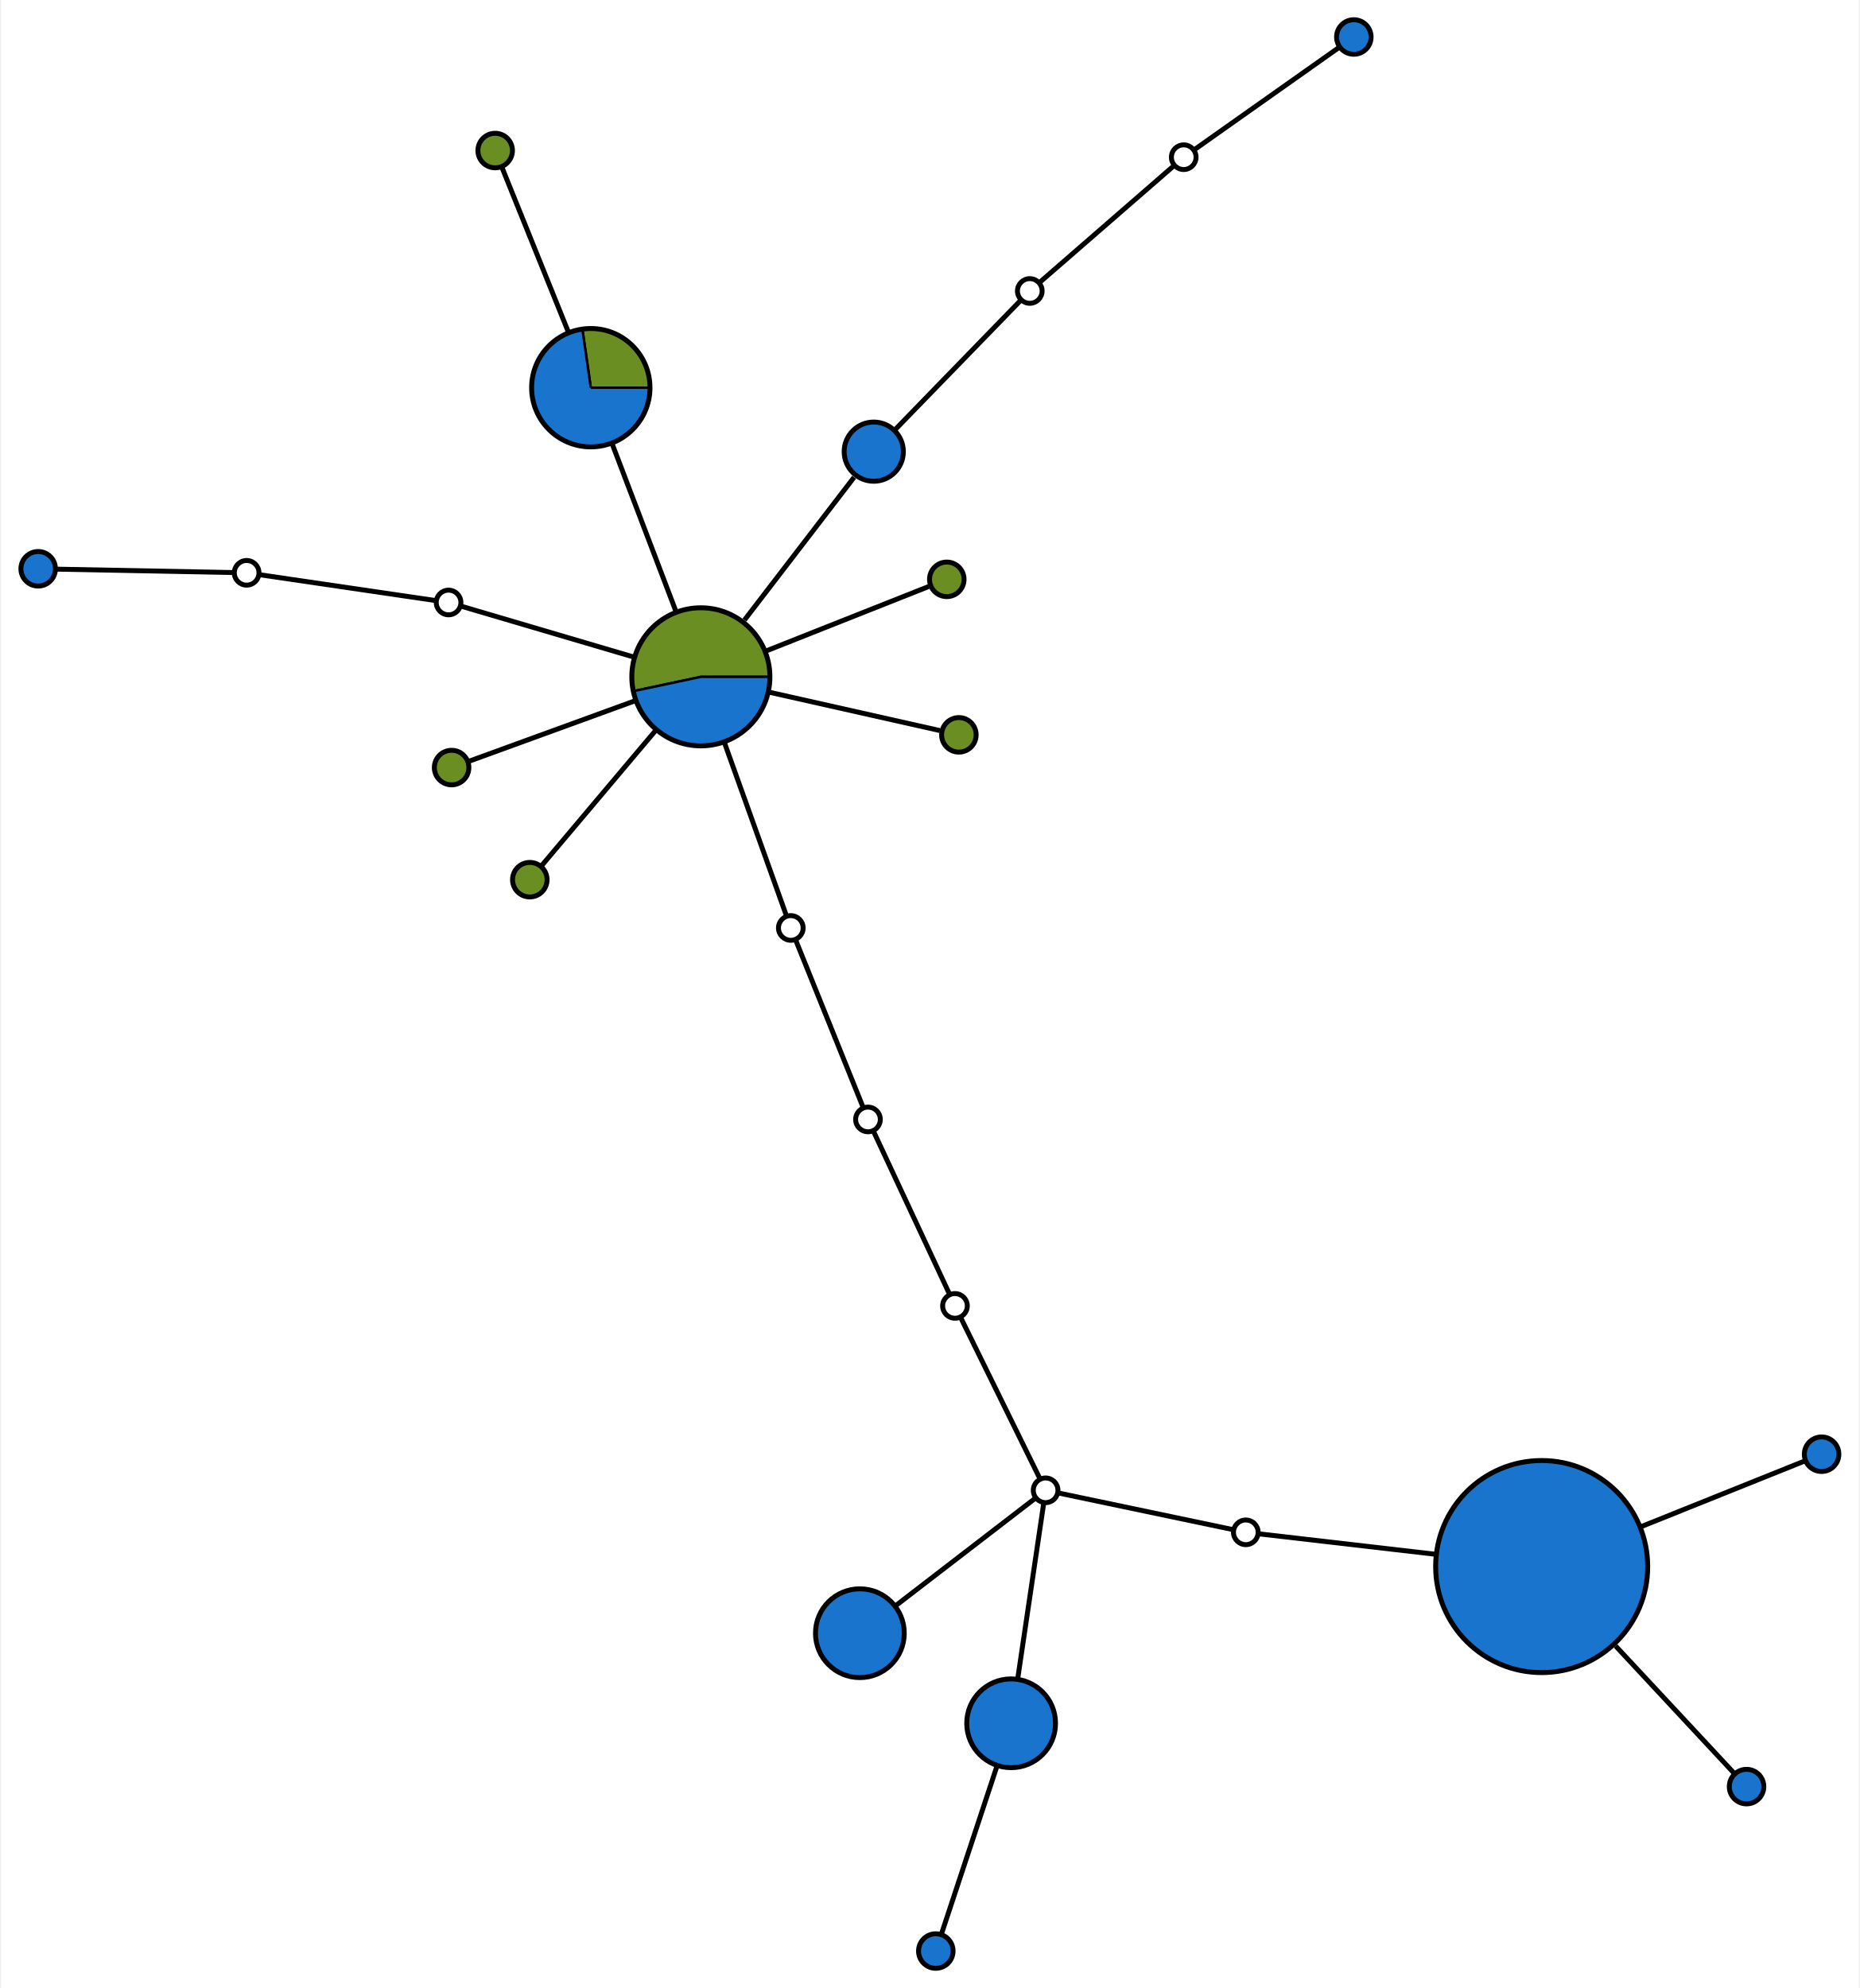
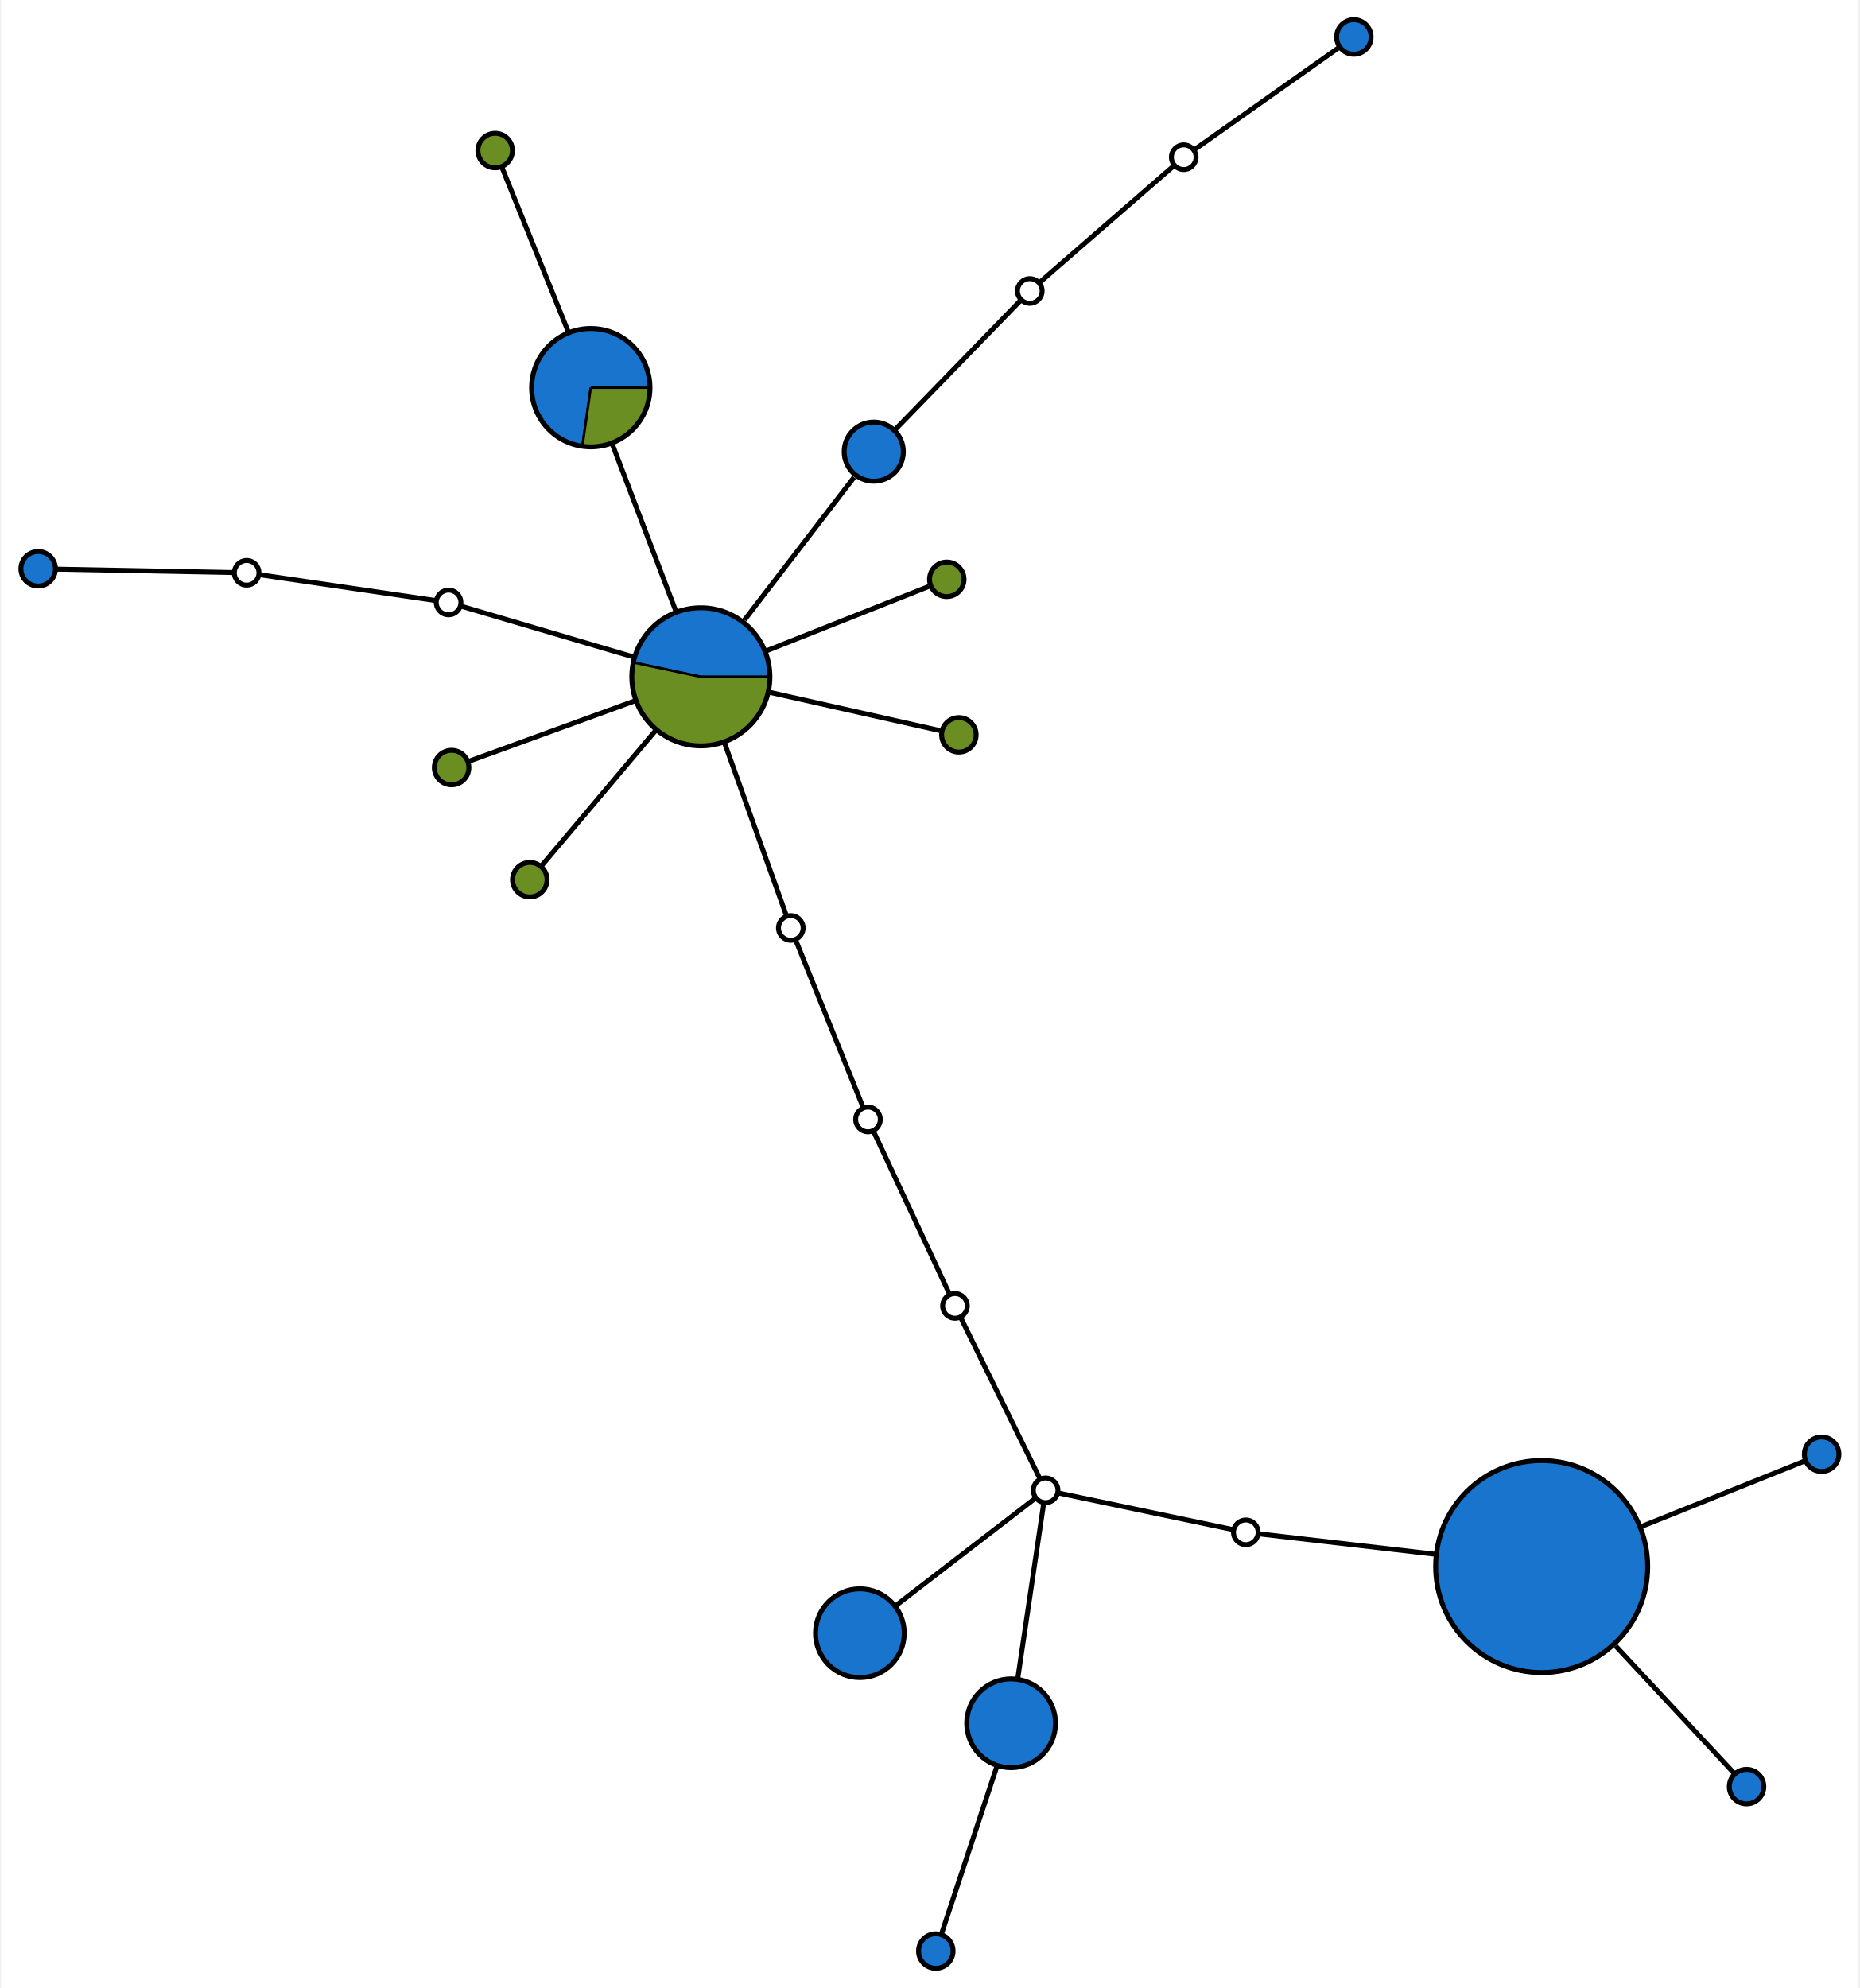
<svg xmlns="http://www.w3.org/2000/svg" width="377pt" height="403pt" viewBox="0.00 0.00 376.63 403.12">
  <g id="graph0" class="graph" transform="scale(1 1) rotate(0) translate(120.011 154.877)">
    <polygon fill="white" stroke="none" points="-120.011,248.248 -120.011,-154.877 256.619,-154.877 256.619,248.248 -120.011,248.248" />
    <g id="node1" class="node">
-       <path fill="olivedrab" stroke="black" stroke-width="0.5" d="M-0.455,-76.262C-0.455,-76.262 11.545,-76.262 11.545,-76.262 11.545,-76.69 11.522,-77.118 11.476,-77.544 11.431,-77.971 11.362,-78.394 11.271,-78.812 11.18,-79.231 11.066,-79.645 10.931,-80.051 10.796,-80.458 10.639,-80.857 10.461,-81.247 10.283,-81.636 10.084,-82.016 9.865,-82.385 9.647,-82.753 9.409,-83.11 9.152,-83.453 8.895,-83.796 8.62,-84.125 8.328,-84.439 8.036,-84.752 7.727,-85.05 7.404,-85.331 7.08,-85.611 6.741,-85.874 6.389,-86.119 6.037,-86.363 5.672,-86.588 5.296,-86.794 4.92,-86.999 4.533,-87.184 4.137,-87.348 3.742,-87.512 3.337,-87.655 2.926,-87.776 2.515,-87.896 2.098,-87.995 1.676,-88.071 1.254,-88.147 0.829,-88.201 0.401,-88.231 -0.026,-88.262 -0.455,-88.269 -0.883,-88.254 -1.311,-88.239 -1.738,-88.201 -2.163,-88.139 -2.163,-88.139 -0.455,-76.262 -0.455,-76.262" />
-       <path fill="#1874cd" stroke="black" stroke-width="0.5" d="M-0.455,-76.262C-0.455,-76.262 -2.163,-88.139 -2.163,-88.139 -2.728,-88.058 -3.287,-87.937 -3.836,-87.776 -4.384,-87.615 -4.92,-87.415 -5.44,-87.177 -5.96,-86.94 -6.462,-86.666 -6.942,-86.357 -7.423,-86.048 -7.881,-85.705 -8.313,-85.331 -8.745,-84.957 -9.149,-84.552 -9.524,-84.12 -9.898,-83.688 -10.241,-83.23 -10.55,-82.749 -10.859,-82.269 -11.133,-81.766 -11.37,-81.247 -11.608,-80.727 -11.808,-80.191 -11.969,-79.642 -12.13,-79.094 -12.251,-78.535 -12.333,-77.969 -12.414,-77.404 -12.455,-76.833 -12.455,-76.262 -12.455,-75.69 -12.414,-75.12 -12.333,-74.554 -12.251,-73.988 -12.13,-73.429 -11.969,-72.881 -11.808,-72.333 -11.608,-71.796 -11.37,-71.277 -11.133,-70.757 -10.859,-70.255 -10.55,-69.774 -10.241,-69.293 -9.898,-68.835 -9.524,-68.403 -9.149,-67.972 -8.745,-67.567 -8.313,-67.193 -7.881,-66.819 -7.423,-66.476 -6.942,-66.167 -6.462,-65.858 -5.96,-65.584 -5.44,-65.346 -4.92,-65.109 -4.384,-64.909 -3.836,-64.748 -3.287,-64.587 -2.728,-64.465 -2.163,-64.384 -1.597,-64.302 -1.026,-64.262 -0.455,-64.262 0.117,-64.262 0.687,-64.302 1.253,-64.384 1.819,-64.465 2.378,-64.587 2.926,-64.748 3.474,-64.909 4.01,-65.109 4.53,-65.346 5.05,-65.584 5.552,-65.858 6.033,-66.167 6.514,-66.476 6.972,-66.819 7.404,-67.193 7.835,-67.567 8.24,-67.972 8.614,-68.403 8.988,-68.835 9.331,-69.293 9.64,-69.774 9.949,-70.255 10.223,-70.757 10.461,-71.277 10.698,-71.796 10.898,-72.333 11.059,-72.881 11.22,-73.429 11.342,-73.988 11.423,-74.554 11.505,-75.12 11.545,-75.69 11.545,-76.262 11.545,-76.262 -0.455,-76.262 -0.455,-76.262" />
+       <path fill="#1874cd" stroke="black" stroke-width="0.5" d="M-0.455,-76.262C-0.455,-76.262 11.545,-76.262 11.545,-76.262 11.545,-76.833 11.505,-77.404 11.423,-77.969 11.342,-78.535 11.22,-79.094 11.059,-79.642 10.898,-80.191 10.698,-80.727 10.461,-81.247 10.223,-81.766 9.949,-82.269 9.64,-82.749 9.331,-83.23 8.988,-83.688 8.614,-84.12 8.24,-84.552 7.835,-84.957 7.404,-85.331 6.972,-85.705 6.514,-86.048 6.033,-86.357 5.552,-86.666 5.05,-86.94 4.53,-87.177 4.01,-87.415 3.474,-87.615 2.926,-87.776 2.378,-87.937 1.819,-88.058 1.253,-88.139 0.687,-88.221 0.117,-88.262 -0.455,-88.262 -1.026,-88.262 -1.597,-88.221 -2.163,-88.139 -2.728,-88.058 -3.287,-87.937 -3.836,-87.776 -4.384,-87.615 -4.92,-87.415 -5.44,-87.177 -5.96,-86.94 -6.462,-86.666 -6.942,-86.357 -7.423,-86.048 -7.881,-85.705 -8.313,-85.331 -8.745,-84.957 -9.149,-84.552 -9.524,-84.12 -9.898,-83.688 -10.241,-83.23 -10.55,-82.749 -10.859,-82.269 -11.133,-81.766 -11.37,-81.247 -11.608,-80.727 -11.808,-80.191 -11.969,-79.642 -12.13,-79.094 -12.251,-78.535 -12.333,-77.969 -12.414,-77.404 -12.455,-76.833 -12.455,-76.262 -12.455,-75.69 -12.414,-75.12 -12.333,-74.554 -12.251,-73.988 -12.13,-73.429 -11.969,-72.881 -11.808,-72.333 -11.608,-71.796 -11.37,-71.277 -11.133,-70.757 -10.859,-70.255 -10.55,-69.774 -10.241,-69.293 -9.898,-68.835 -9.524,-68.403 -9.149,-67.972 -8.745,-67.567 -8.313,-67.193 -7.881,-66.819 -7.423,-66.476 -6.942,-66.167 -6.462,-65.858 -5.96,-65.584 -5.44,-65.346 -4.92,-65.109 -4.384,-64.909 -3.836,-64.748 -3.287,-64.587 -2.728,-64.465 -2.163,-64.384 -2.163,-64.384 -0.455,-76.262 -0.455,-76.262" />
+       <path fill="olivedrab" stroke="black" stroke-width="0.5" d="M-0.455,-76.262C-0.455,-76.262 -2.163,-64.384 -2.163,-64.384 -1.738,-64.323 -1.311,-64.285 -0.883,-64.269 -0.455,-64.254 -0.026,-64.262 0.401,-64.292 0.829,-64.323 1.254,-64.376 1.676,-64.452 2.098,-64.528 2.515,-64.627 2.926,-64.748 3.337,-64.868 3.742,-65.011 4.137,-65.175 4.533,-65.339 4.92,-65.524 5.296,-65.73 5.672,-65.935 6.037,-66.16 6.389,-66.405 6.741,-66.649 7.08,-66.912 7.404,-67.193 7.727,-67.473 8.036,-67.771 8.328,-68.085 8.62,-68.398 8.895,-68.727 9.152,-69.07 9.409,-69.413 9.647,-69.77 9.865,-70.138 10.084,-70.507 10.283,-70.887 10.461,-71.277 10.639,-71.666 10.796,-72.066 10.931,-72.472 11.066,-72.879 11.18,-73.292 11.271,-73.711 11.362,-74.13 11.431,-74.553 11.476,-74.979 11.522,-75.405 11.545,-75.833 11.545,-76.262 11.545,-76.262 -0.455,-76.262 -0.455,-76.262" />
      <ellipse fill="none" stroke="black" cx="-0.455" cy="-76.262" rx="12" ry="12" />
    </g>
    <g id="node2" class="node">
-       <path fill="olivedrab" stroke="black" stroke-width="0.5" d="M21.863,-17.632C21.863,-17.632 35.863,-17.632 35.863,-17.632 35.863,-18.121 35.838,-18.609 35.787,-19.096 35.736,-19.582 35.659,-20.065 35.557,-20.543 35.456,-21.021 35.329,-21.493 35.178,-21.958 35.027,-22.423 34.852,-22.88 34.653,-23.326 34.454,-23.773 34.232,-24.209 33.988,-24.632 33.743,-25.055 33.477,-25.466 33.19,-25.861 32.902,-26.256 32.594,-26.637 32.267,-27 31.94,-27.363 31.595,-27.709 31.231,-28.036 30.868,-28.363 30.488,-28.671 30.092,-28.958 29.697,-29.246 29.287,-29.512 28.863,-29.756 28.44,-30.001 28.004,-30.223 27.558,-30.422 27.111,-30.62 26.654,-30.796 26.19,-30.947 25.725,-31.098 25.252,-31.224 24.774,-31.326 24.296,-31.428 23.813,-31.504 23.327,-31.555 22.841,-31.607 22.352,-31.632 21.863,-31.632 21.375,-31.632 20.886,-31.607 20.4,-31.555 19.914,-31.504 19.431,-31.428 18.953,-31.326 18.474,-31.224 18.002,-31.098 17.537,-30.947 17.072,-30.796 16.616,-30.62 16.169,-30.422 15.723,-30.223 15.287,-30.001 14.863,-29.756 14.44,-29.512 14.03,-29.246 13.634,-28.958 13.239,-28.671 12.859,-28.363 12.496,-28.036 12.132,-27.709 11.787,-27.363 11.459,-27 11.132,-26.637 10.825,-26.256 10.537,-25.861 10.25,-25.466 9.983,-25.055 9.739,-24.632 9.495,-24.209 9.273,-23.773 9.074,-23.326 8.875,-22.88 8.7,-22.423 8.549,-21.958 8.398,-21.493 8.271,-21.021 8.169,-20.543 8.068,-20.065 7.991,-19.582 7.94,-19.096 7.889,-18.609 7.863,-18.121 7.863,-17.632 7.863,-17.143 7.889,-16.655 7.94,-16.169 7.991,-15.683 8.068,-15.199 8.169,-14.721 8.169,-14.721 21.863,-17.632 21.863,-17.632" />
-       <path fill="#1874cd" stroke="black" stroke-width="0.5" d="M21.863,-17.632C21.863,-17.632 8.169,-14.721 8.169,-14.721 8.347,-13.884 8.602,-13.065 8.929,-12.274 9.257,-11.484 9.656,-10.725 10.122,-10.007 10.588,-9.289 11.119,-8.616 11.708,-7.995 12.297,-7.374 12.942,-6.809 13.634,-6.306 14.327,-5.803 15.064,-5.364 15.836,-4.996 16.609,-4.627 17.413,-4.331 18.24,-4.109 19.067,-3.888 19.912,-3.742 20.765,-3.675 21.618,-3.608 22.476,-3.619 23.327,-3.709 24.178,-3.798 25.019,-3.966 25.84,-4.209 26.66,-4.452 27.457,-4.769 28.219,-5.158 28.982,-5.547 29.707,-6.004 30.386,-6.525 31.065,-7.046 31.695,-7.628 32.267,-8.264 32.84,-8.9 33.353,-9.587 33.8,-10.317 34.248,-11.047 34.627,-11.816 34.934,-12.615 35.24,-13.414 35.473,-14.239 35.629,-15.081 35.785,-15.922 35.863,-16.776 35.863,-17.632 35.863,-17.632 21.863,-17.632 21.863,-17.632" />
+       <path fill="#1874cd" stroke="black" stroke-width="0.5" d="M21.863,-17.632C21.863,-17.632 35.863,-17.632 35.863,-17.632 35.863,-18.488 35.785,-19.342 35.629,-20.183 35.473,-21.025 35.24,-21.85 34.934,-22.649 34.627,-23.448 34.248,-24.217 33.8,-24.947 33.353,-25.677 32.84,-26.364 32.267,-27 31.695,-27.636 31.065,-28.218 30.386,-28.739 29.707,-29.26 28.982,-29.718 28.219,-30.106 27.457,-30.495 26.66,-30.812 25.84,-31.056 25.019,-31.299 24.178,-31.466 23.327,-31.555 22.476,-31.645 21.618,-31.656 20.765,-31.589 19.912,-31.522 19.067,-31.377 18.24,-31.155 17.413,-30.934 16.609,-30.637 15.836,-30.268 15.064,-29.9 14.327,-29.461 13.634,-28.958 12.942,-28.455 12.297,-27.89 11.708,-27.269 11.119,-26.648 10.588,-25.975 10.122,-25.257 9.656,-24.539 9.257,-23.78 8.929,-22.99 8.602,-22.199 8.347,-21.38 8.169,-20.543 8.169,-20.543 21.863,-17.632 21.863,-17.632" />
+       <path fill="olivedrab" stroke="black" stroke-width="0.5" d="M21.863,-17.632C21.863,-17.632 8.169,-20.543 8.169,-20.543 8.068,-20.065 7.991,-19.582 7.94,-19.096 7.889,-18.609 7.863,-18.121 7.863,-17.632 7.863,-17.143 7.889,-16.655 7.94,-16.169 7.991,-15.683 8.068,-15.199 8.169,-14.721 8.271,-14.243 8.398,-13.771 8.549,-13.306 8.7,-12.841 8.875,-12.384 9.074,-11.938 9.273,-11.491 9.495,-11.055 9.739,-10.632 9.983,-10.209 10.25,-9.799 10.537,-9.403 10.825,-9.008 11.132,-8.628 11.459,-8.264 11.787,-7.901 12.132,-7.555 12.496,-7.228 12.859,-6.901 13.239,-6.593 13.634,-6.306 14.03,-6.019 14.44,-5.752 14.863,-5.508 15.287,-5.263 15.723,-5.041 16.169,-4.842 16.616,-4.644 17.072,-4.468 17.537,-4.317 18.002,-4.166 18.474,-4.04 18.953,-3.938 19.431,-3.836 19.914,-3.76 20.4,-3.709 20.886,-3.658 21.375,-3.632 21.863,-3.632 22.352,-3.632 22.841,-3.658 23.327,-3.709 23.813,-3.76 24.296,-3.836 24.774,-3.938 25.252,-4.04 25.725,-4.166 26.19,-4.317 26.654,-4.468 27.111,-4.644 27.558,-4.842 28.004,-5.041 28.44,-5.263 28.863,-5.508 29.287,-5.752 29.697,-6.019 30.092,-6.306 30.488,-6.593 30.868,-6.901 31.231,-7.228 31.595,-7.555 31.94,-7.901 32.267,-8.264 32.594,-8.628 32.902,-9.008 33.19,-9.403 33.477,-9.799 33.743,-10.209 33.988,-10.632 34.232,-11.055 34.454,-11.491 34.653,-11.938 34.852,-12.384 35.027,-12.841 35.178,-13.306 35.329,-13.771 35.456,-14.243 35.557,-14.721 35.659,-15.199 35.736,-15.683 35.787,-16.169 35.838,-16.655 35.863,-17.143 35.863,-17.632 35.863,-17.632 21.863,-17.632 21.863,-17.632" />
      <ellipse fill="none" stroke="black" cx="21.863" cy="-17.632" rx="14" ry="14" />
    </g>
    <g id="edge1" class="edge">
      <path fill="none" stroke="black" d="M3.848,-64.957C7.547,-55.241 12.886,-41.214 16.792,-30.954" />
    </g>
    <g id="node9" class="node">
      <ellipse fill="olivedrab" stroke="black" cx="-19.844" cy="-124.348" rx="3.5" ry="3.5" />
    </g>
    <g id="edge2" class="edge">
      <path fill="none" stroke="black" d="M-4.952,-87.415C-9.337,-98.29 -15.737,-114.162 -18.496,-121.005" />
    </g>
    <g id="node3" class="node">
      <ellipse fill="#1874cd" stroke="black" cx="56.923" cy="-63.292" rx="6" ry="6" />
    </g>
    <g id="edge3" class="edge">
      <path fill="none" stroke="black" d="M30.71,-29.154C37.851,-38.453 47.563,-51.102 52.935,-58.099" />
    </g>
    <g id="node6" class="node">
      <ellipse fill="olivedrab" stroke="black" cx="74.183" cy="-5.867" rx="3.5" ry="3.5" />
    </g>
    <g id="edge7" class="edge">
      <path fill="none" stroke="black" d="M35.61,-14.541C47.236,-11.927 63.121,-8.355 70.336,-6.732" />
    </g>
    <g id="node7" class="node">
      <ellipse fill="olivedrab" stroke="black" cx="-28.679" cy="0.768" rx="3.5" ry="3.5" />
    </g>
    <g id="edge8" class="edge">
      <path fill="none" stroke="black" d="M8.584,-12.798C-2.881,-8.624 -18.633,-2.889 -25.387,-0.43" />
    </g>
    <g id="node8" class="node">
      <ellipse fill="olivedrab" stroke="black" cx="-12.821" cy="23.503" rx="3.5" ry="3.5" />
    </g>
    <g id="edge9" class="edge">
      <path fill="none" stroke="black" d="M12.75,-6.824C4.883,2.507 -5.927,15.327 -10.562,20.824" />
    </g>
    <g id="node10" class="node">
      <ellipse fill="olivedrab" stroke="black" cx="71.731" cy="-37.401" rx="3.5" ry="3.5" />
    </g>
    <g id="edge10" class="edge">
      <path fill="none" stroke="black" d="M34.966,-22.826C46.047,-27.219 61.187,-33.221 68.064,-35.947" />
    </g>
    <g id="node18" class="node">
      <ellipse fill="white" stroke="black" cx="-29.293" cy="-32.709" rx="2.5" ry="2.5" />
    </g>
    <g id="edge4" class="edge">
      <path fill="none" stroke="black" d="M8.423,-21.593C-3.655,-25.153 -20.434,-30.098 -26.752,-31.96" />
    </g>
    <g id="node20" class="node">
      <ellipse fill="white" stroke="black" cx="40.103" cy="33.291" rx="2.5" ry="2.5" />
    </g>
    <g id="edge11" class="edge">
      <path fill="none" stroke="black" d="M26.656,-4.253C30.962,7.77 36.944,24.472 39.197,30.762" />
    </g>
    <g id="node23" class="node">
      <ellipse fill="white" stroke="black" cx="88.562" cy="-95.875" rx="2.5" ry="2.5" />
    </g>
    <g id="edge15" class="edge">
      <path fill="none" stroke="black" d="M61.322,-67.823C68.386,-75.097 81.954,-89.069 86.794,-94.053" />
    </g>
    <g id="node4" class="node">
      <ellipse fill="#1874cd" stroke="black" cx="-112.511" cy="-39.538" rx="3.5" ry="3.5" />
    </g>
    <g id="node5" class="node">
      <ellipse fill="#1874cd" stroke="black" cx="154.27" cy="-147.377" rx="3.5" ry="3.5" />
    </g>
    <g id="node11" class="node">
      <ellipse fill="#1874cd" stroke="black" cx="192.36" cy="162.786" rx="21.5" ry="21.5" />
    </g>
    <g id="node15" class="node">
      <ellipse fill="#1874cd" stroke="black" cx="249.119" cy="140.002" rx="3.5" ry="3.5" />
    </g>
    <g id="edge18" class="edge">
      <path fill="none" stroke="black" d="M212.531,154.689C224.767,149.778 239.23,143.972 245.696,141.376" />
    </g>
    <g id="node16" class="node">
      <ellipse fill="#1874cd" stroke="black" cx="233.904" cy="207.405" rx="3.5" ry="3.5" />
    </g>
    <g id="edge19" class="edge">
      <path fill="none" stroke="black" d="M207.358,178.895C216.283,188.48 226.753,199.724 231.43,204.747" />
    </g>
    <g id="node25" class="node">
      <ellipse fill="white" stroke="black" cx="132.365" cy="155.842" rx="2.5" ry="2.5" />
    </g>
    <g id="edge20" class="edge">
      <path fill="none" stroke="black" d="M170.7,160.279C157.275,158.725 141.428,156.891 135.138,156.163" />
    </g>
    <g id="node12" class="node">
      <ellipse fill="#1874cd" stroke="black" cx="84.778" cy="194.564" rx="9" ry="9" />
    </g>
    <g id="node14" class="node">
      <ellipse fill="#1874cd" stroke="black" cx="69.507" cy="240.748" rx="3.5" ry="3.5" />
    </g>
    <g id="edge22" class="edge">
      <path fill="none" stroke="black" d="M81.833,203.469C78.436,213.744 73.016,230.138 70.661,237.258" />
    </g>
    <g id="node17" class="node">
      <ellipse fill="white" stroke="black" cx="91.774" cy="147.324" rx="2.5" ry="2.5" />
    </g>
    <g id="edge23" class="edge">
      <path fill="none" stroke="black" d="M86.126,185.456C87.746,174.517 90.371,156.798 91.37,150.051" />
    </g>
    <g id="node13" class="node">
      <ellipse fill="#1874cd" stroke="black" cx="54.107" cy="176.3" rx="9" ry="9" />
    </g>
    <g id="edge24" class="edge">
      <path fill="none" stroke="black" d="M61.37,170.714C70.092,164.004 84.22,153.135 89.599,148.997" />
    </g>
    <g id="node19" class="node">
      <ellipse fill="white" stroke="black" cx="-70.24" cy="-38.723" rx="2.5" ry="2.5" />
    </g>
    <g id="edge5" class="edge">
      <path fill="none" stroke="black" d="M-31.98,-33.103C-39.381,-34.191 -60.013,-37.221 -67.489,-38.319" />
    </g>
    <g id="edge6" class="edge">
      <path fill="none" stroke="black" d="M-72.757,-38.772C-79.867,-38.909 -100.132,-39.299 -108.657,-39.464" />
    </g>
    <g id="node21" class="node">
      <ellipse fill="white" stroke="black" cx="55.75" cy="72.119" rx="2.5" ry="2.5" />
    </g>
    <g id="edge12" class="edge">
      <path fill="none" stroke="black" d="M41.13,35.839C43.958,42.857 51.842,62.421 54.699,69.511" />
    </g>
    <g id="node22" class="node">
      <ellipse fill="white" stroke="black" cx="73.391" cy="109.93" rx="2.5" ry="2.5" />
    </g>
    <g id="edge13" class="edge">
      <path fill="none" stroke="black" d="M56.907,74.6C60.096,81.435 68.985,100.486 72.206,107.39" />
    </g>
    <g id="edge14" class="edge">
      <path fill="none" stroke="black" d="M74.597,112.384C77.92,119.143 87.182,137.985 90.539,144.812" />
    </g>
    <g id="node24" class="node">
      <ellipse fill="white" stroke="black" cx="119.775" cy="-123" rx="2.5" ry="2.5" />
    </g>
    <g id="edge16" class="edge">
      <path fill="none" stroke="black" d="M90.61,-97.655C96.252,-102.558 111.979,-116.226 117.679,-121.179" />
    </g>
    <g id="edge17" class="edge">
      <path fill="none" stroke="black" d="M122.038,-124.6C128.034,-128.837 144.334,-140.355 151.178,-145.192" />
    </g>
    <g id="edge21" class="edge">
      <path fill="none" stroke="black" d="M129.702,155.283C122.364,153.743 101.912,149.451 94.5,147.896" />
    </g>
  </g>
</svg>
